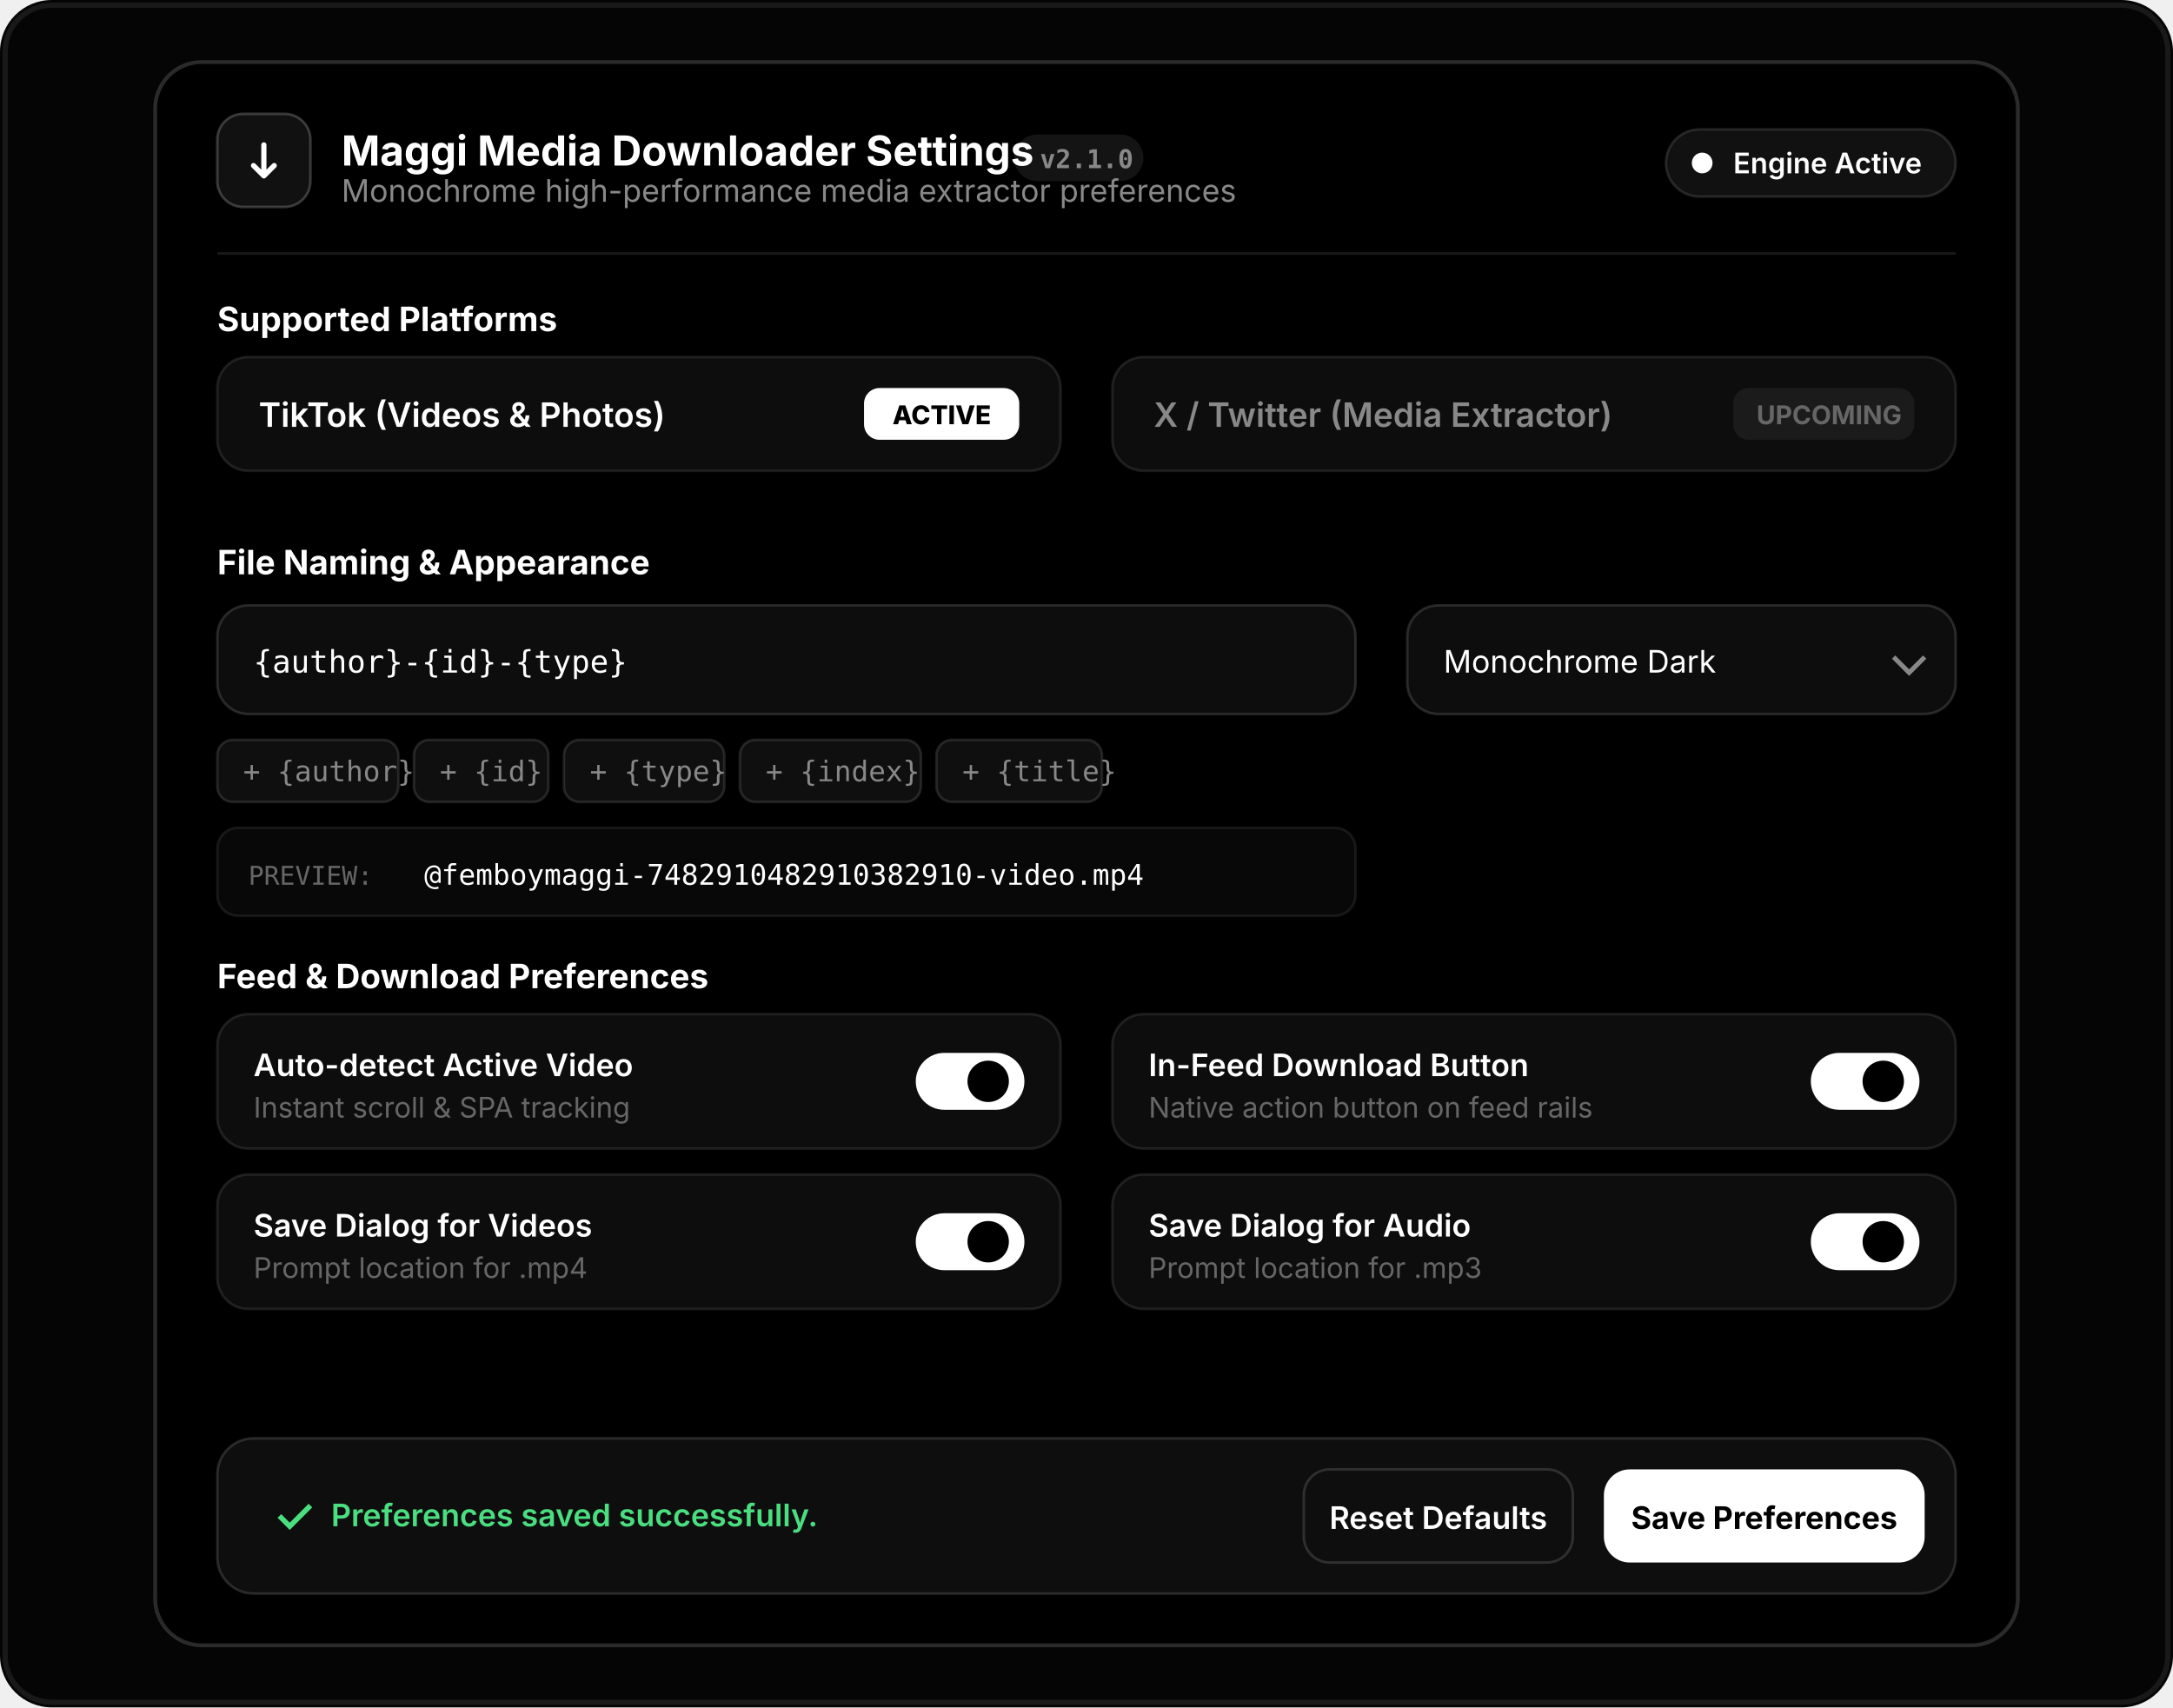
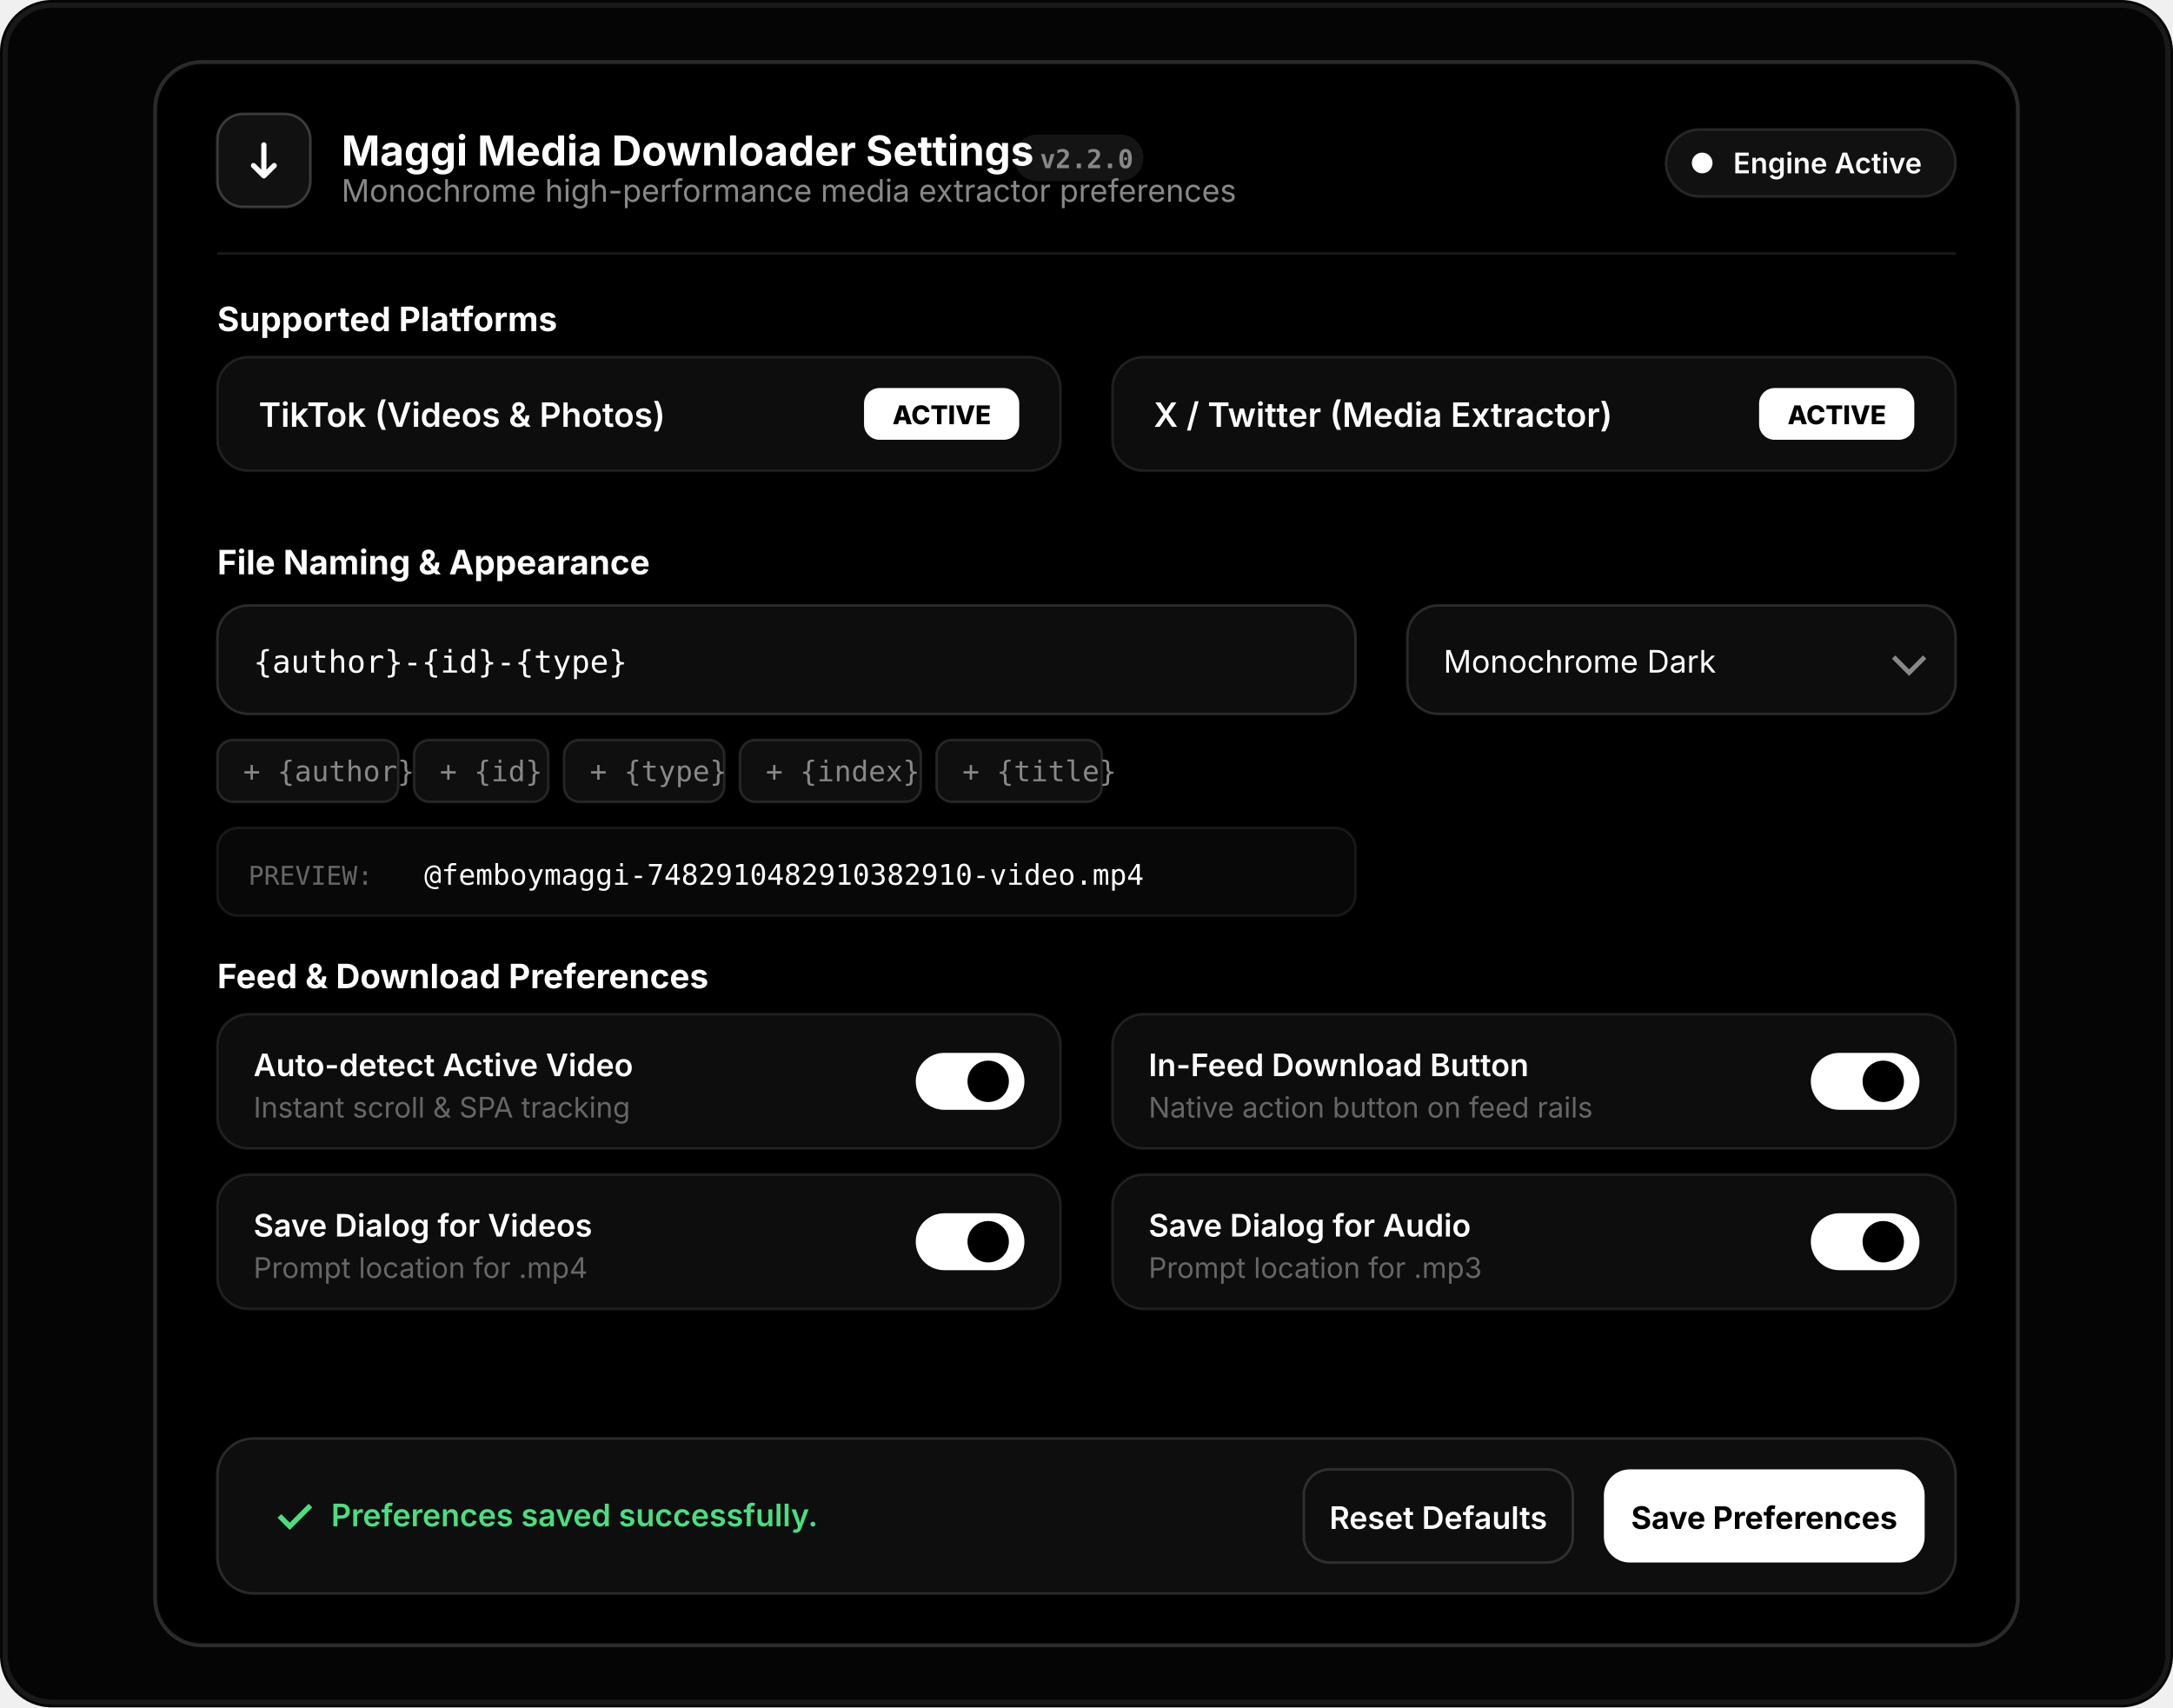
<svg xmlns="http://www.w3.org/2000/svg" width="840" height="660" viewBox="0 0 840 660" fill="none">
  <rect width="840" height="660" rx="20" fill="#050505" />
  <rect x="2" y="2" width="836" height="656" rx="18" stroke="rgba(255,255,255,0.08)" stroke-width="2" />
  <g transform="translate(60, 24)">
    <rect width="720" height="612" rx="18" fill="#000000" stroke="rgba(255,255,255,0.16)" stroke-width="1.5" />
    <g transform="translate(24, 20)">
      <rect width="36" height="36" rx="10" fill="#111111" stroke="rgba(255,255,255,0.2)" />
      <path d="M 18 12 L 18 24 M 14 20 L 18 24 L 22 20" stroke="#ffffff" stroke-width="2" stroke-linecap="round" stroke-linejoin="round" />
      <text x="48" y="20" fill="#ffffff" font-family="-apple-system, BlinkMacSystemFont, 'Segoe UI', sans-serif" font-size="16" font-weight="700">Maggi Media Downloader Settings</text>
      <rect x="308" y="8" width="50" height="18" rx="9" fill="rgba(255,255,255,0.08)" />
-       <text x="318" y="21" fill="#888888" font-family="ui-monospace, monospace" font-size="10" font-weight="600">v2.1.0</text>
+       <text x="318" y="21" fill="#888888" font-family="ui-monospace, monospace" font-size="10" font-weight="600">v2.2.0</text>
      <text x="48" y="34" fill="#888888" font-family="-apple-system, BlinkMacSystemFont, 'Segoe UI', sans-serif" font-size="12">Monochrome high-performance media extractor preferences</text>
      <rect x="560" y="6" width="112" height="26" rx="13" fill="#111111" stroke="rgba(255,255,255,0.12)" />
      <circle cx="574" cy="19" r="4" fill="#ffffff" />
      <text x="586" y="23" fill="#ffffff" font-family="-apple-system, BlinkMacSystemFont, 'Segoe UI', sans-serif" font-size="11" font-weight="600">Engine Active</text>
    </g>
    <line x1="24" y1="74" x2="696" y2="74" stroke="rgba(255,255,255,0.1)" stroke-width="1" />
    <g transform="translate(24, 88)">
      <text x="0" y="16" fill="#ffffff" font-family="-apple-system, BlinkMacSystemFont, 'Segoe UI', sans-serif" font-size="13" font-weight="700">Supported Platforms</text>
      <g transform="translate(0, 26)">
        <rect width="326" height="44" rx="12" fill="#0d0d0d" stroke="rgba(255,255,255,0.1)" />
        <text x="16" y="27" fill="#ffffff" font-family="-apple-system, BlinkMacSystemFont, 'Segoe UI', sans-serif" font-size="13" font-weight="600">TikTok (Videos &amp; Photos)</text>
        <rect x="250" y="12" width="60" height="20" rx="6" fill="#ffffff" />
        <text x="261" y="26" fill="#000000" font-family="-apple-system, BlinkMacSystemFont, 'Segoe UI', sans-serif" font-size="10" font-weight="800">ACTIVE</text>
      </g>
      <g transform="translate(346, 26)">
        <rect width="326" height="44" rx="12" fill="#0d0d0d" stroke="rgba(255,255,255,0.1)" />
-         <text x="16" y="27" fill="#888888" font-family="-apple-system, BlinkMacSystemFont, 'Segoe UI', sans-serif" font-size="13" font-weight="600">X / Twitter (Media Extractor)</text>
-         <rect x="240" y="12" width="70" height="20" rx="6" fill="rgba(255,255,255,0.06)" />
-         <text x="249" y="26" fill="#666666" font-family="-apple-system, BlinkMacSystemFont, 'Segoe UI', sans-serif" font-size="10" font-weight="700">UPCOMING</text>
+         <text x="16" y="27" fill="#ffffff" font-family="-apple-system, BlinkMacSystemFont, 'Segoe UI', sans-serif" font-size="13" font-weight="600">X / Twitter (Media Extractor)</text>
+         <rect x="250" y="12" width="60" height="20" rx="6" fill="#ffffff" />
+         <text x="261" y="26" fill="#000000" font-family="-apple-system, BlinkMacSystemFont, 'Segoe UI', sans-serif" font-size="10" font-weight="800">ACTIVE</text>
      </g>
    </g>
    <g transform="translate(24, 182)">
      <text x="0" y="16" fill="#ffffff" font-family="-apple-system, BlinkMacSystemFont, 'Segoe UI', sans-serif" font-size="13" font-weight="700">File Naming &amp; Appearance</text>
      <g transform="translate(0, 28)">
        <rect width="440" height="42" rx="12" fill="#0d0d0d" stroke="rgba(255,255,255,0.14)" />
        <text x="14" y="26" fill="#ffffff" font-family="ui-monospace, monospace" font-size="12">{author}-{id}-{type}</text>
        <g transform="translate(0, 52)">
          <rect x="0" y="0" width="70" height="24" rx="6" fill="rgba(255,255,255,0.06)" stroke="rgba(255,255,255,0.12)" />
          <text x="10" y="16" fill="#888888" font-family="ui-monospace, monospace" font-size="11">+ {author}</text>
          <rect x="76" y="0" width="52" height="24" rx="6" fill="rgba(255,255,255,0.06)" stroke="rgba(255,255,255,0.12)" />
          <text x="86" y="16" fill="#888888" font-family="ui-monospace, monospace" font-size="11">+ {id}</text>
          <rect x="134" y="0" width="62" height="24" rx="6" fill="rgba(255,255,255,0.06)" stroke="rgba(255,255,255,0.12)" />
          <text x="144" y="16" fill="#888888" font-family="ui-monospace, monospace" font-size="11">+ {type}</text>
          <rect x="202" y="0" width="70" height="24" rx="6" fill="rgba(255,255,255,0.06)" stroke="rgba(255,255,255,0.12)" />
          <text x="212" y="16" fill="#888888" font-family="ui-monospace, monospace" font-size="11">+ {index}</text>
          <rect x="278" y="0" width="64" height="24" rx="6" fill="rgba(255,255,255,0.06)" stroke="rgba(255,255,255,0.12)" />
          <text x="288" y="16" fill="#888888" font-family="ui-monospace, monospace" font-size="11">+ {title}</text>
        </g>
        <g transform="translate(0, 86)">
          <rect width="440" height="34" rx="8" fill="#080808" stroke="rgba(255,255,255,0.08)" />
          <text x="12" y="22" fill="#666666" font-family="ui-monospace, monospace" font-size="10">PREVIEW:</text>
          <text x="80" y="22" fill="#ffffff" font-family="ui-monospace, monospace" font-size="11">@femboymaggi-7482910482910382910-video.mp4</text>
        </g>
      </g>
      <g transform="translate(460, 28)">
        <rect width="212" height="42" rx="12" fill="#0d0d0d" stroke="rgba(255,255,255,0.14)" />
        <text x="14" y="26" fill="#ffffff" font-family="-apple-system, BlinkMacSystemFont, 'Segoe UI', sans-serif" font-size="12">Monochrome Dark</text>
        <path d="M 188 20 L 194 26 L 200 20" stroke="#888888" stroke-width="1.8" fill="none" />
      </g>
    </g>
    <g transform="translate(24, 342)">
      <text x="0" y="16" fill="#ffffff" font-family="-apple-system, BlinkMacSystemFont, 'Segoe UI', sans-serif" font-size="13" font-weight="700">Feed &amp; Download Preferences</text>
      <g transform="translate(0, 26)">
        <rect width="326" height="52" rx="12" fill="#0d0d0d" stroke="rgba(255,255,255,0.1)" />
        <text x="14" y="24" fill="#ffffff" font-family="-apple-system, BlinkMacSystemFont, 'Segoe UI', sans-serif" font-size="12" font-weight="600">Auto-detect Active Video</text>
        <text x="14" y="40" fill="#666666" font-family="-apple-system, BlinkMacSystemFont, 'Segoe UI', sans-serif" font-size="11">Instant scroll &amp; SPA tracking</text>
        <rect x="270" y="15" width="42" height="22" rx="11" fill="#ffffff" />
        <circle cx="298" cy="26" r="8" fill="#000000" />
        <g transform="translate(346, 0)">
          <rect width="326" height="52" rx="12" fill="#0d0d0d" stroke="rgba(255,255,255,0.1)" />
          <text x="14" y="24" fill="#ffffff" font-family="-apple-system, BlinkMacSystemFont, 'Segoe UI', sans-serif" font-size="12" font-weight="600">In-Feed Download Button</text>
          <text x="14" y="40" fill="#666666" font-family="-apple-system, BlinkMacSystemFont, 'Segoe UI', sans-serif" font-size="11">Native action button on feed rails</text>
          <rect x="270" y="15" width="42" height="22" rx="11" fill="#ffffff" />
          <circle cx="298" cy="26" r="8" fill="#000000" />
        </g>
      </g>
      <g transform="translate(0, 88)">
        <rect width="326" height="52" rx="12" fill="#0d0d0d" stroke="rgba(255,255,255,0.1)" />
        <text x="14" y="24" fill="#ffffff" font-family="-apple-system, BlinkMacSystemFont, 'Segoe UI', sans-serif" font-size="12" font-weight="600">Save Dialog for Videos</text>
        <text x="14" y="40" fill="#666666" font-family="-apple-system, BlinkMacSystemFont, 'Segoe UI', sans-serif" font-size="11">Prompt location for .mp4</text>
        <rect x="270" y="15" width="42" height="22" rx="11" fill="#ffffff" />
        <circle cx="298" cy="26" r="8" fill="#000000" />
        <g transform="translate(346, 0)">
          <rect width="326" height="52" rx="12" fill="#0d0d0d" stroke="rgba(255,255,255,0.1)" />
          <text x="14" y="24" fill="#ffffff" font-family="-apple-system, BlinkMacSystemFont, 'Segoe UI', sans-serif" font-size="12" font-weight="600">Save Dialog for Audio</text>
          <text x="14" y="40" fill="#666666" font-family="-apple-system, BlinkMacSystemFont, 'Segoe UI', sans-serif" font-size="11">Prompt location for .mp3</text>
          <rect x="270" y="15" width="42" height="22" rx="11" fill="#ffffff" />
          <circle cx="298" cy="26" r="8" fill="#000000" />
        </g>
      </g>
    </g>
    <g transform="translate(24, 532)">
      <rect width="672" height="60" rx="14" fill="#0e0e0e" stroke="rgba(255,255,255,0.14)" />
      <polyline points="24 30 28 34 36 26" stroke="#4ade80" stroke-width="2" fill="none" />
      <text x="44" y="34" fill="#4ade80" font-family="-apple-system, BlinkMacSystemFont, 'Segoe UI', sans-serif" font-size="12" font-weight="600">Preferences saved successfully.</text>
      <rect x="420" y="12" width="104" height="36" rx="10" fill="transparent" stroke="rgba(255,255,255,0.14)" />
      <text x="472" y="35" text-anchor="middle" fill="#ffffff" font-family="-apple-system, BlinkMacSystemFont, 'Segoe UI', sans-serif" font-size="12" font-weight="600">Reset Defaults</text>
      <rect x="536" y="12" width="124" height="36" rx="10" fill="#ffffff" />
      <text x="598" y="35" text-anchor="middle" fill="#000000" font-family="-apple-system, BlinkMacSystemFont, 'Segoe UI', sans-serif" font-size="12" font-weight="700">Save Preferences</text>
    </g>
  </g>
</svg>
